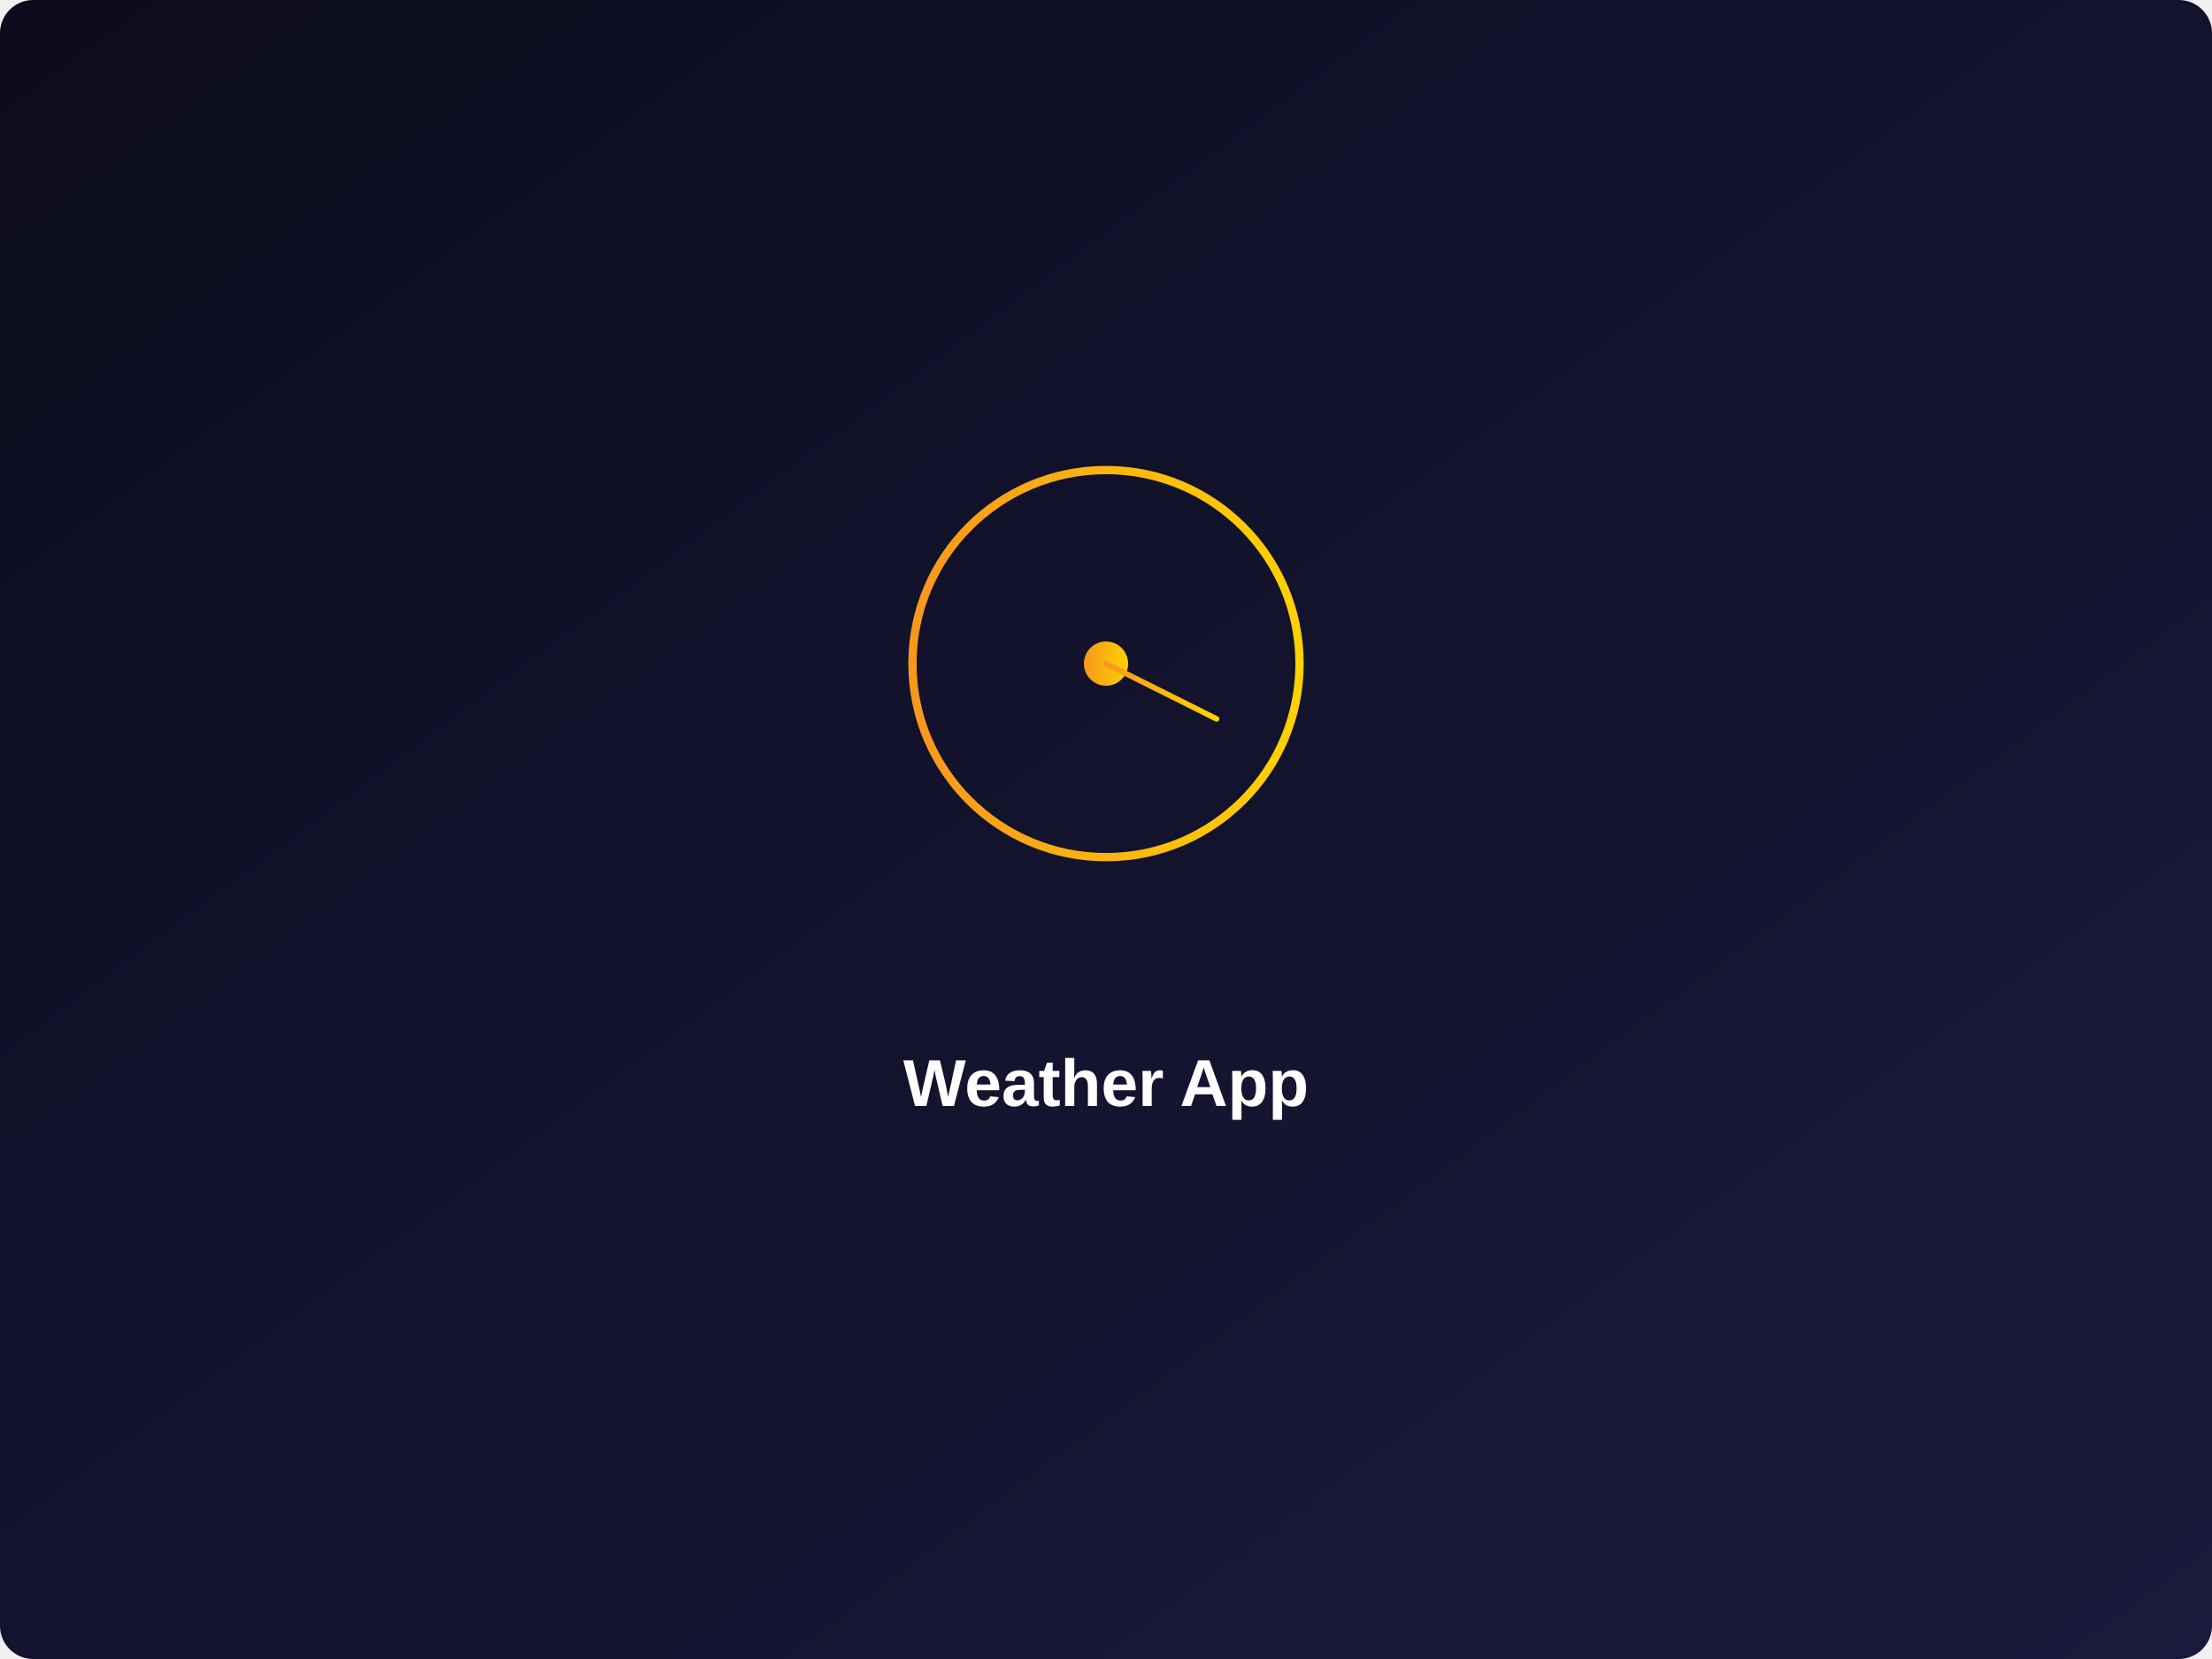
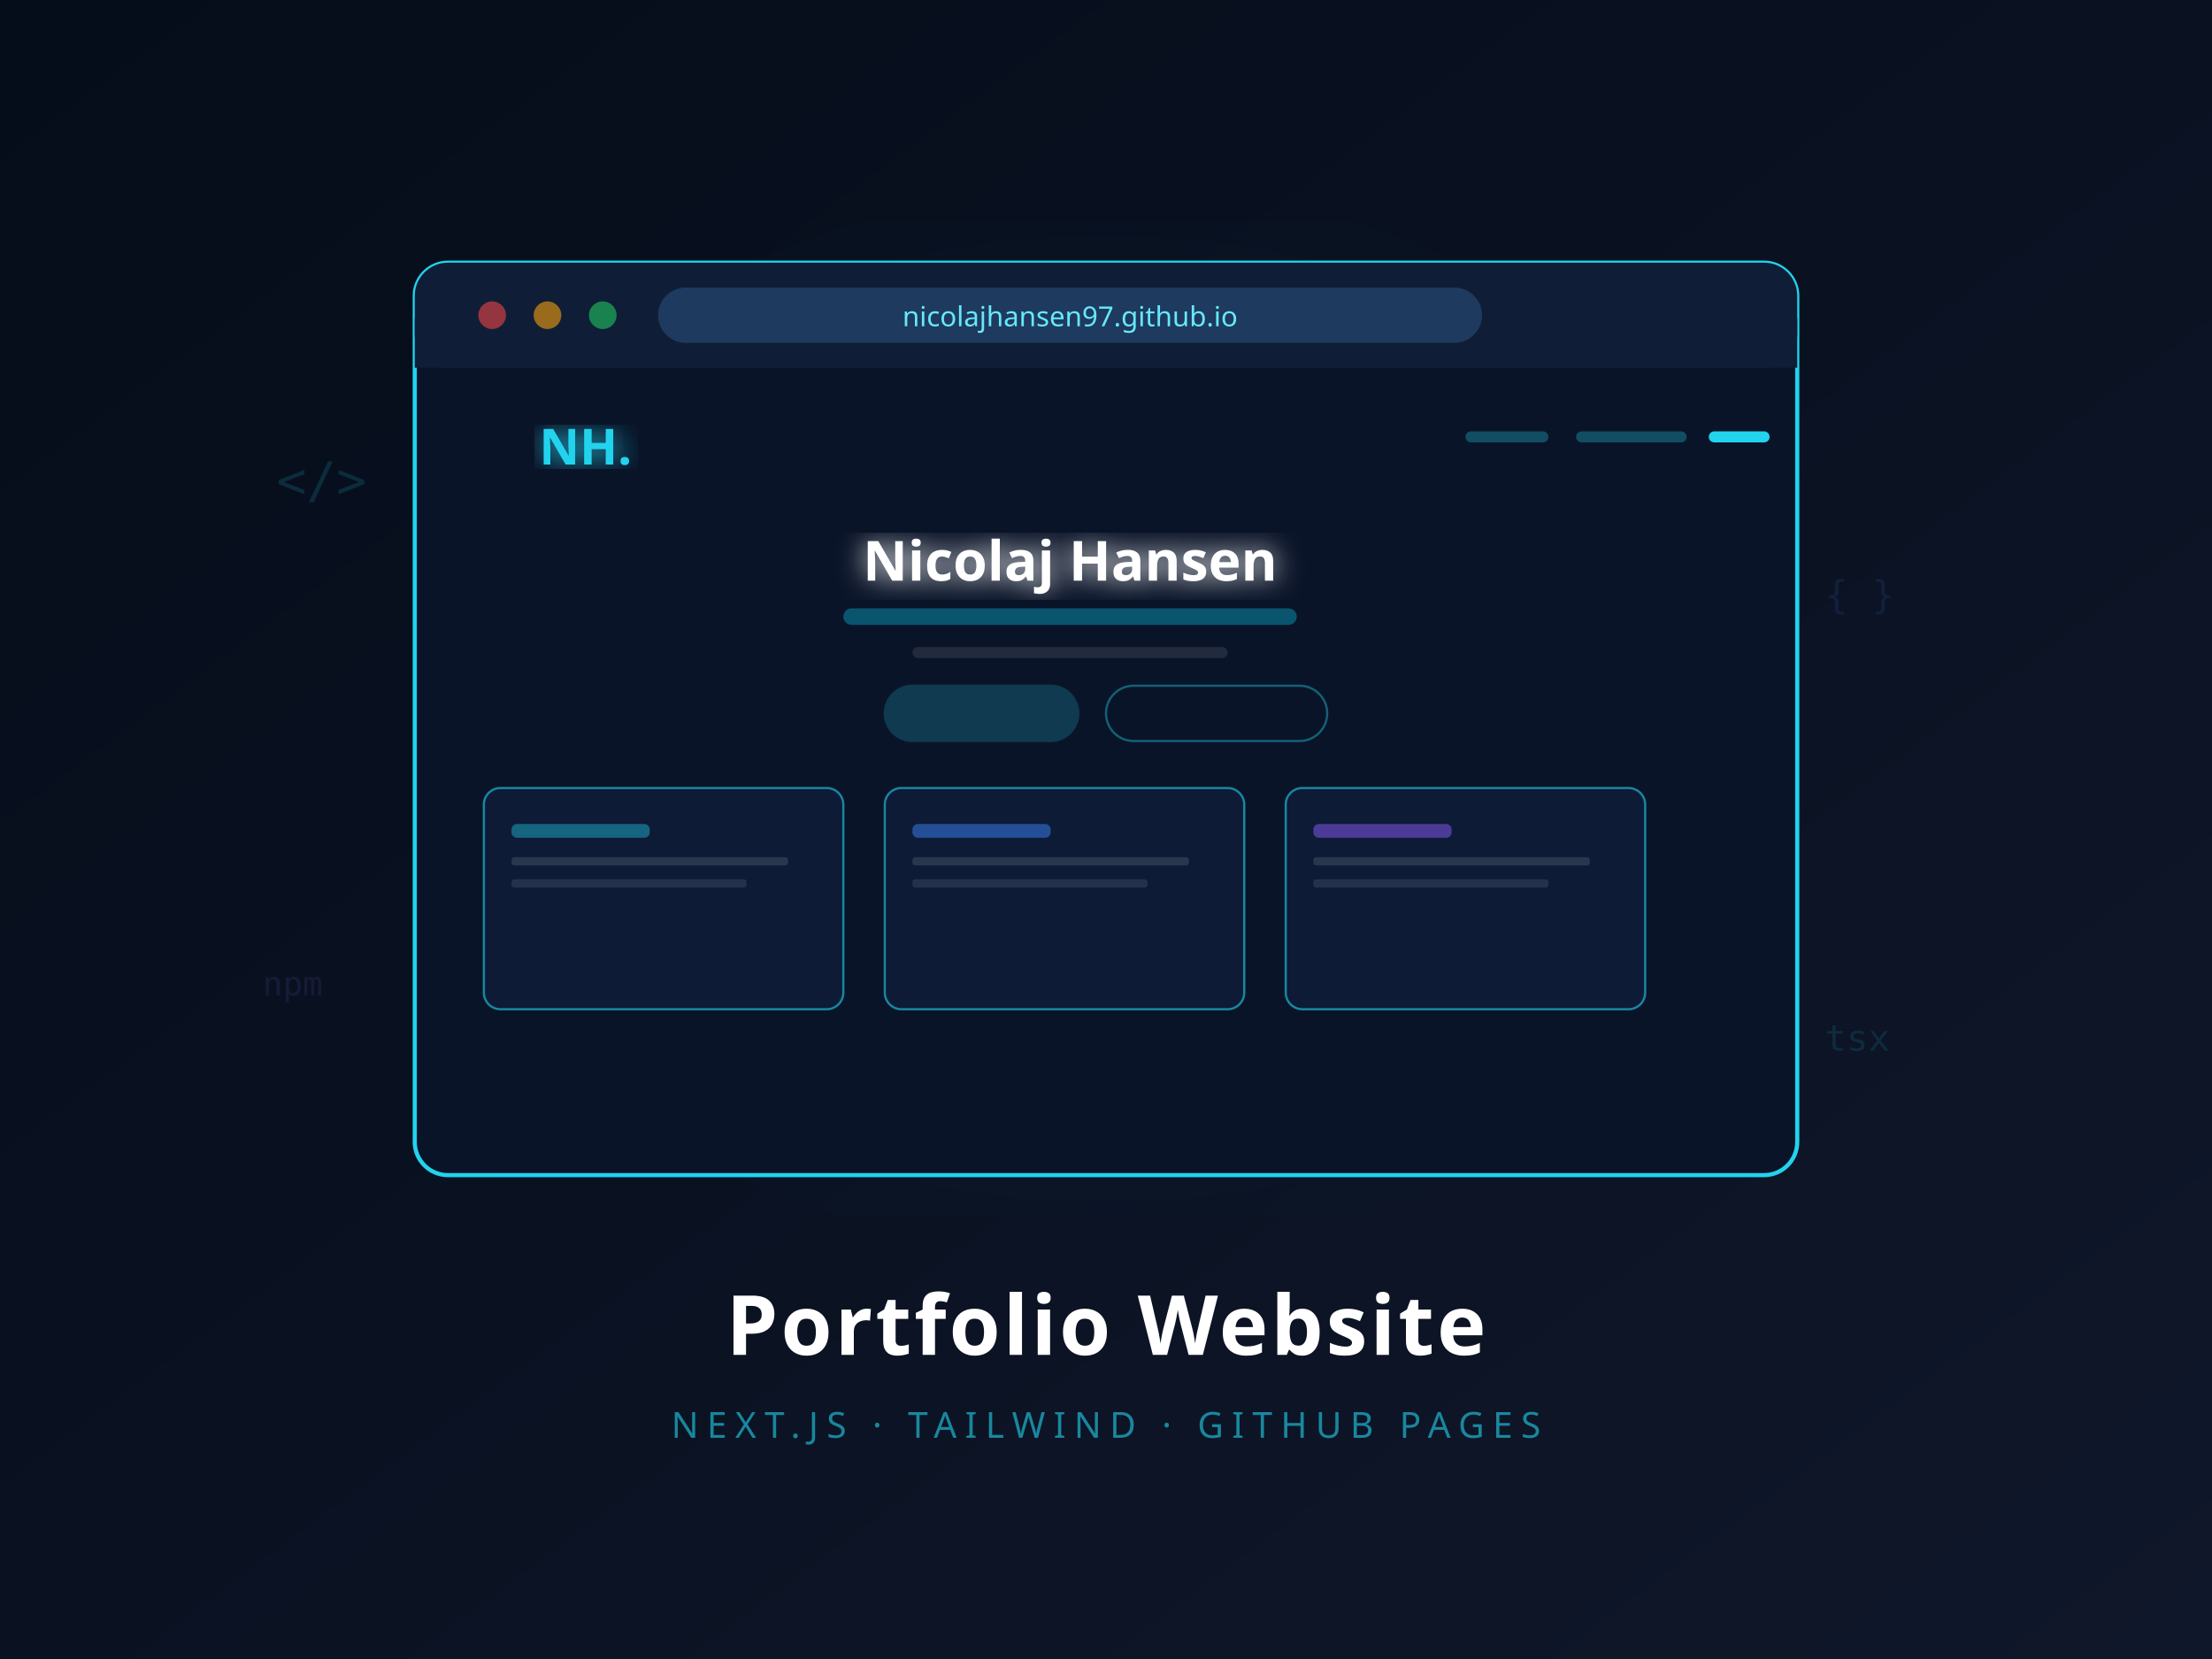
<svg xmlns="http://www.w3.org/2000/svg" width="800" height="600" viewBox="0 0 800 600">
  <defs>
-     <linearGradient id="g6" x1="0%" y1="0%" x2="100%" y2="100%">
-       <stop offset="0%" style="stop-color:#0c0c1d" />
-       <stop offset="100%" style="stop-color:#1a1a3e" />
+     <linearGradient id="bg6" x1="0%" y1="0%" x2="100%" y2="100%">
+       <stop offset="0%" style="stop-color:#050d1a" />
+       <stop offset="100%" style="stop-color:#0f172a" />
    </linearGradient>
-     <linearGradient id="a6" x1="0%" y1="0%" x2="100%" y2="0%">
-       <stop offset="0%" style="stop-color:#f7971e" />
-       <stop offset="100%" style="stop-color:#ffd200" />
+     <linearGradient id="cyan6" x1="0%" y1="0%" x2="100%" y2="100%">
+       <stop offset="0%" style="stop-color:#22d3ee" />
+       <stop offset="100%" style="stop-color:#3b82f6" />
    </linearGradient>
+     <linearGradient id="code6" x1="0%" y1="0%" x2="100%" y2="0%">
+       <stop offset="0%" style="stop-color:#06b6d4" />
+       <stop offset="100%" style="stop-color:#8b5cf6" />
+     </linearGradient>
+     <filter id="glow6">
+       <feGaussianBlur stdDeviation="5" result="blur" />
+       <feComposite in="SourceGraphic" in2="blur" operator="over" />
+     </filter>
+     <filter id="softbg6">
+       <feGaussianBlur stdDeviation="30" />
+     </filter>
  </defs>
-   <rect width="800" height="600" fill="url(#g6)" rx="12" />
-   <circle cx="400" cy="240" r="70" fill="none" stroke="url(#a6)" stroke-width="3" />
-   <circle cx="400" cy="240" r="8" fill="url(#a6)" />
-   <line x1="400" y1="240" x2="400" y2="190" stroke="url(#a6)" stroke-width="3" stroke-linecap="round" />
-   <line x1="400" y1="240" x2="440" y2="260" stroke="url(#a6)" stroke-width="2" stroke-linecap="round" />
-   <text x="400" y="400" font-family="Arial" font-size="24" fill="#fff" text-anchor="middle" font-weight="bold">Weather App</text>
+   <rect width="800" height="600" fill="url(#bg6)" />
+   <ellipse cx="400" cy="260" rx="200" ry="150" fill="#06b6d4" opacity="0.05" filter="url(#softbg6)" />
+   <rect x="150" y="95" width="500" height="330" rx="12" fill="#0a1428" stroke="#22d3ee" stroke-width="1.5" />
+   <rect x="150" y="95" width="500" height="38" rx="12" fill="#0f1e36" />
+   <rect x="150" y="115" width="500" height="18" fill="#0f1e36" />
+   <circle cx="178" cy="114" r="5" fill="#ef4444" opacity="0.6" />
+   <circle cx="198" cy="114" r="5" fill="#f59e0b" opacity="0.6" />
+   <circle cx="218" cy="114" r="5" fill="#22c55e" opacity="0.6" />
+   <rect x="238" y="104" width="298" height="20" rx="10" fill="#1e3a5f" />
+   <text x="387" y="118" font-family="system-ui,sans-serif" font-size="10" fill="#67e8f9" text-anchor="middle">nicolajhansen97.github.io</text>
+   <text x="195" y="168" font-family="system-ui,sans-serif" font-size="18" fill="#22d3ee" font-weight="700" filter="url(#glow6)">NH.</text>
+   <rect x="530" y="156" width="30" height="4" rx="2" fill="#22d3ee" opacity="0.3" />
+   <rect x="570" y="156" width="40" height="4" rx="2" fill="#22d3ee" opacity="0.3" />
+   <rect x="618" y="156" width="22" height="4" rx="2" fill="#22d3ee" opacity="3" />
+   <text x="387" y="210" font-family="system-ui,sans-serif" font-size="20" fill="#ffffff" text-anchor="middle" font-weight="700" filter="url(#glow6)">Nicolaj Hansen</text>
+   <rect x="305" y="220" width="164" height="6" rx="3" fill="#06b6d4" opacity="0.4" />
+   <rect x="330" y="234" width="114" height="4" rx="2" fill="#ffffff" opacity="0.1" />
+   <rect x="320" y="248" width="70" height="20" rx="10" fill="#22d3ee" opacity="0.2" stroke="#22d3ee" stroke-width="0.8" />
+   <rect x="400" y="248" width="80" height="20" rx="10" fill="none" stroke="#22d3ee" stroke-width="0.8" opacity="0.4" />
+   <rect x="175" y="285" width="130" height="80" rx="6" fill="#0f2040" stroke="#22d3ee" stroke-width="0.8" opacity="0.6" />
+   <rect x="320" y="285" width="130" height="80" rx="6" fill="#0f2040" stroke="#22d3ee" stroke-width="0.8" opacity="0.6" />
+   <rect x="465" y="285" width="130" height="80" rx="6" fill="#0f2040" stroke="#22d3ee" stroke-width="0.8" opacity="0.6" />
+   <rect x="185" y="298" width="50" height="5" rx="2" fill="#22d3ee" opacity="0.4" />
+   <rect x="185" y="310" width="100" height="3" rx="1" fill="#ffffff" opacity="0.12" />
+   <rect x="185" y="318" width="85" height="3" rx="1" fill="#ffffff" opacity="0.1" />
+   <rect x="330" y="298" width="50" height="5" rx="2" fill="#3b82f6" opacity="0.5" />
+   <rect x="330" y="310" width="100" height="3" rx="1" fill="#ffffff" opacity="0.12" />
+   <rect x="330" y="318" width="85" height="3" rx="1" fill="#ffffff" opacity="0.1" />
+   <rect x="475" y="298" width="50" height="5" rx="2" fill="#8b5cf6" opacity="0.5" />
+   <rect x="475" y="310" width="100" height="3" rx="1" fill="#ffffff" opacity="0.12" />
+   <rect x="475" y="318" width="85" height="3" rx="1" fill="#ffffff" opacity="0.1" />
+   <text x="100" y="180" font-family="monospace" font-size="18" fill="#22d3ee" opacity="0.15">&lt;/&gt;</text>
+   <text x="660" y="220" font-family="monospace" font-size="14" fill="#3b82f6" opacity="0.12">{ }</text>
+   <text x="95" y="360" font-family="monospace" font-size="12" fill="#8b5cf6" opacity="0.12">npm</text>
+   <text x="660" y="380" font-family="monospace" font-size="13" fill="#22d3ee" opacity="0.12">tsx</text>
+   <text x="400" y="490" font-family="system-ui,sans-serif" font-size="30" fill="#ffffff" text-anchor="middle" font-weight="700" letter-spacing="1">Portfolio Website</text>
+   <text x="400" y="520" font-family="system-ui,sans-serif" font-size="13" fill="#22d3ee" text-anchor="middle" opacity="0.6" letter-spacing="3">NEXT.JS · TAILWIND · GITHUB PAGES</text>
</svg>
